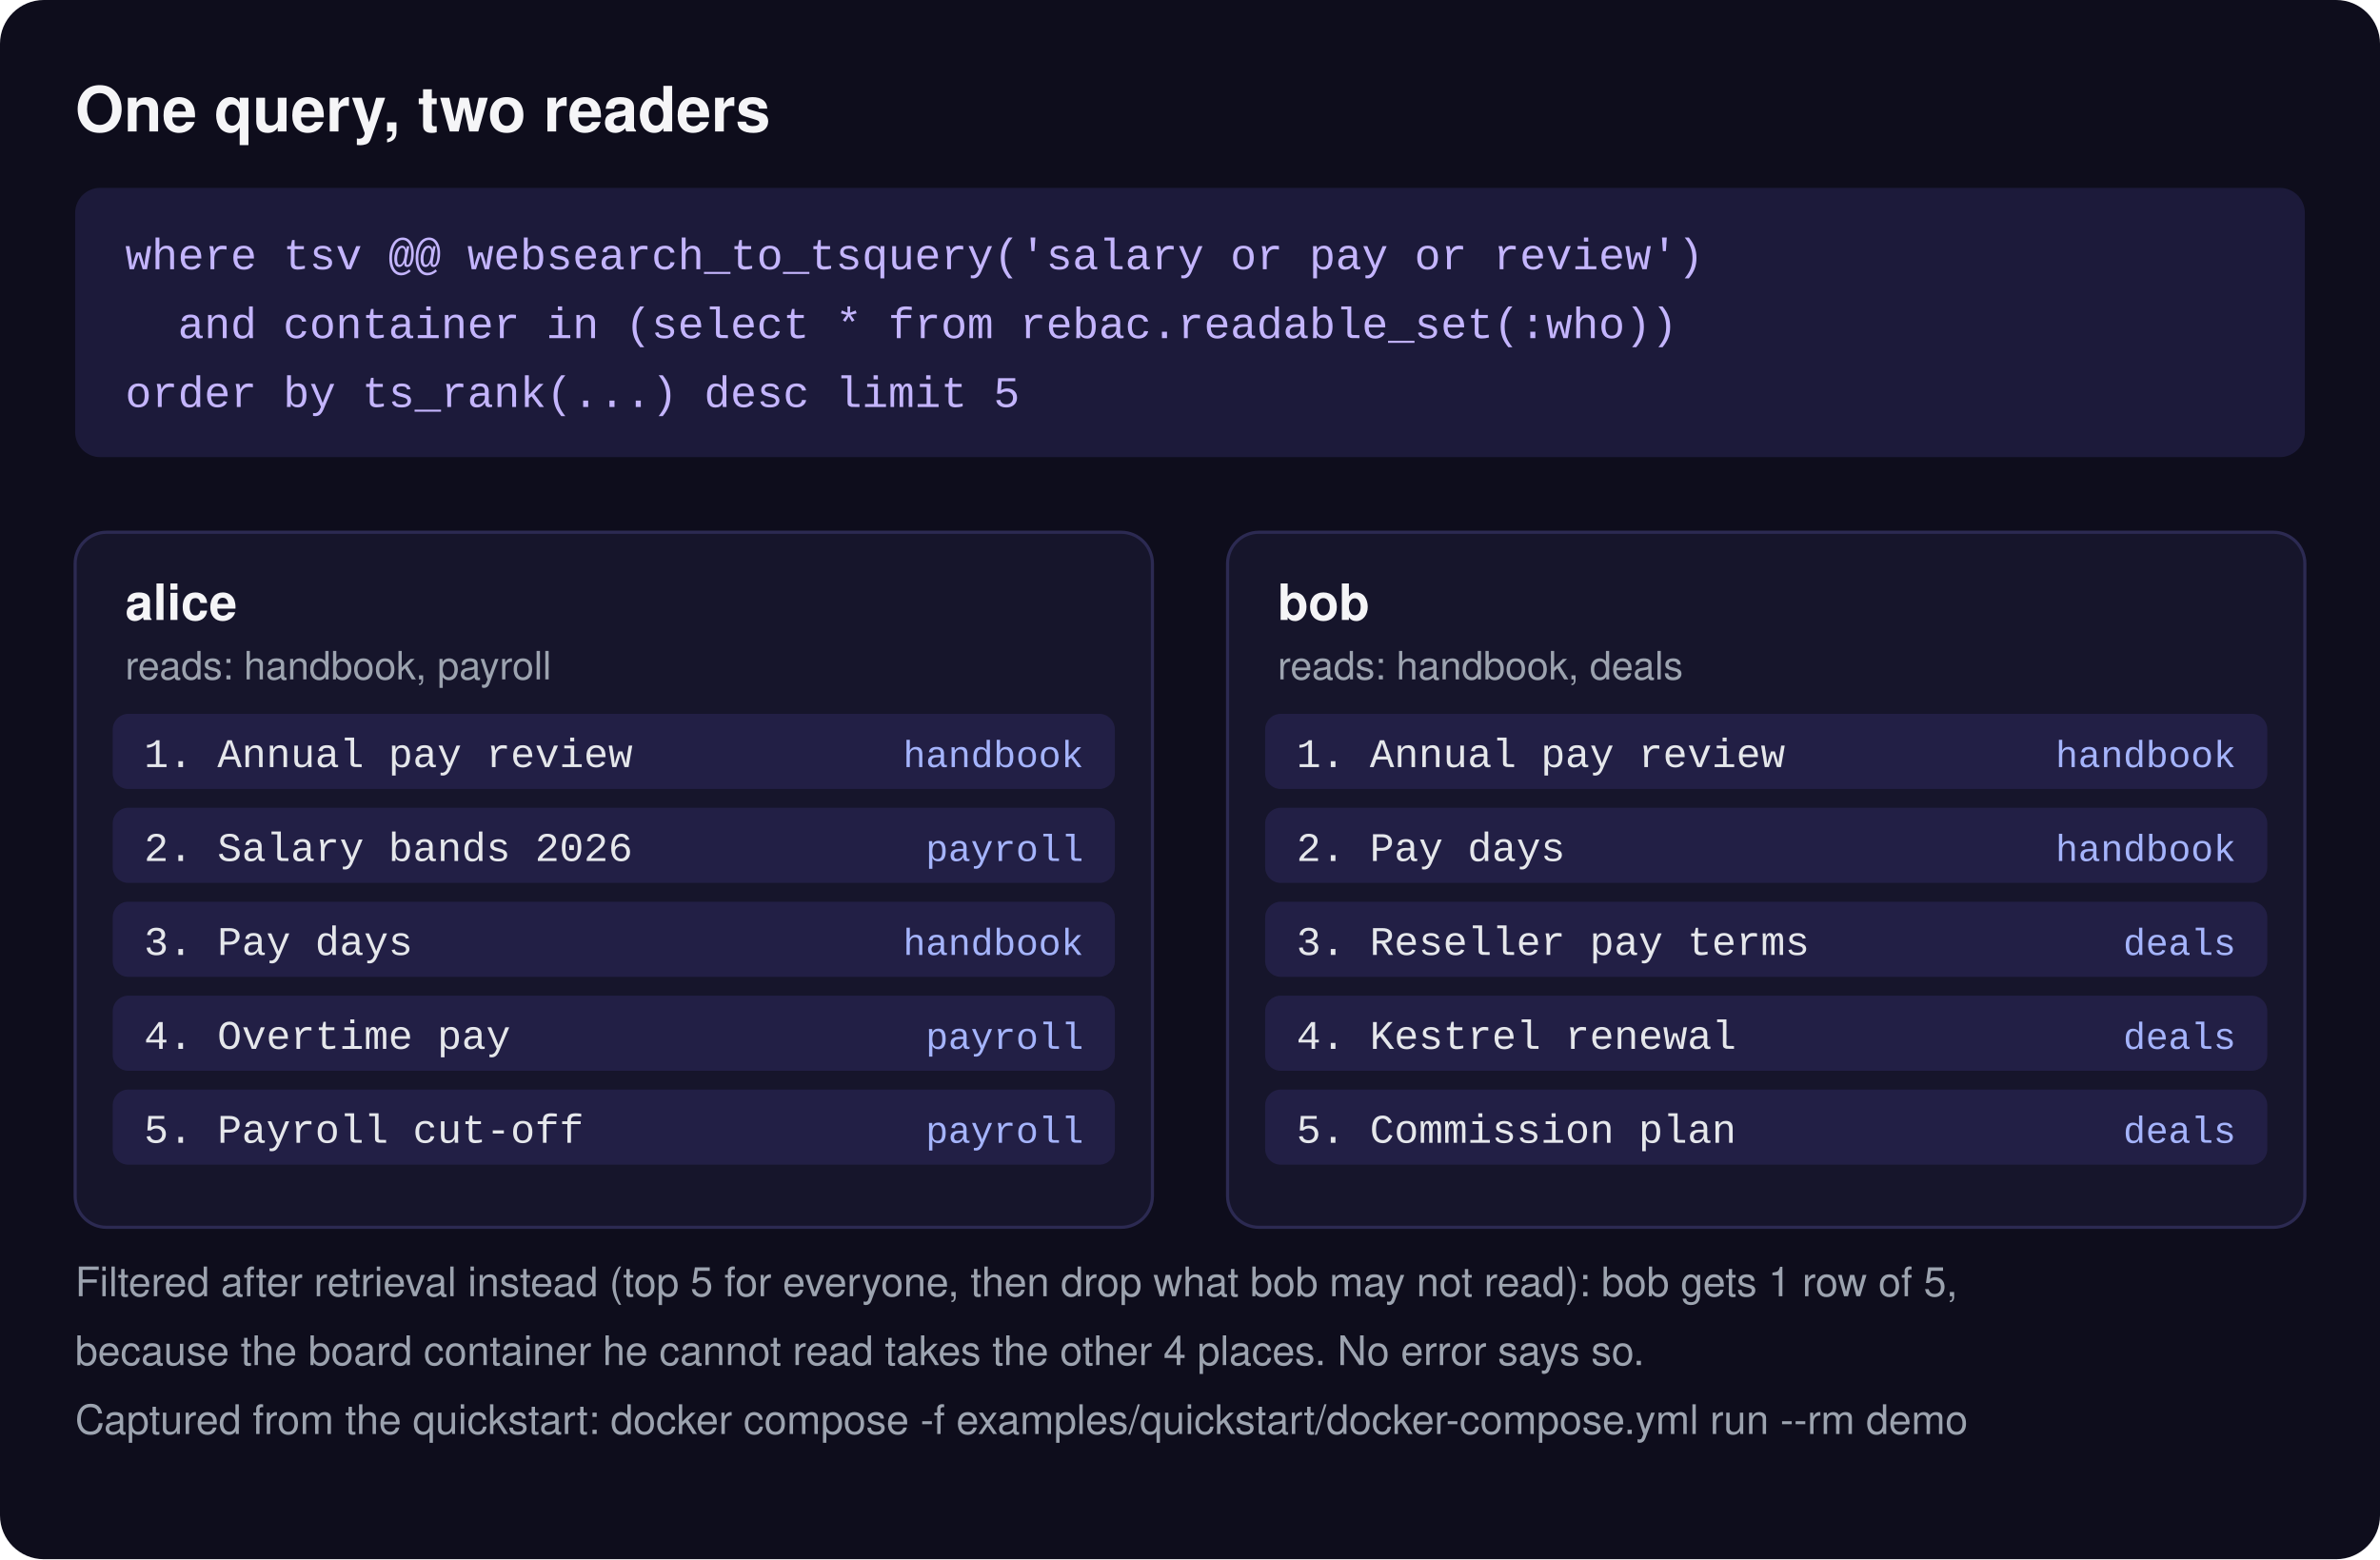
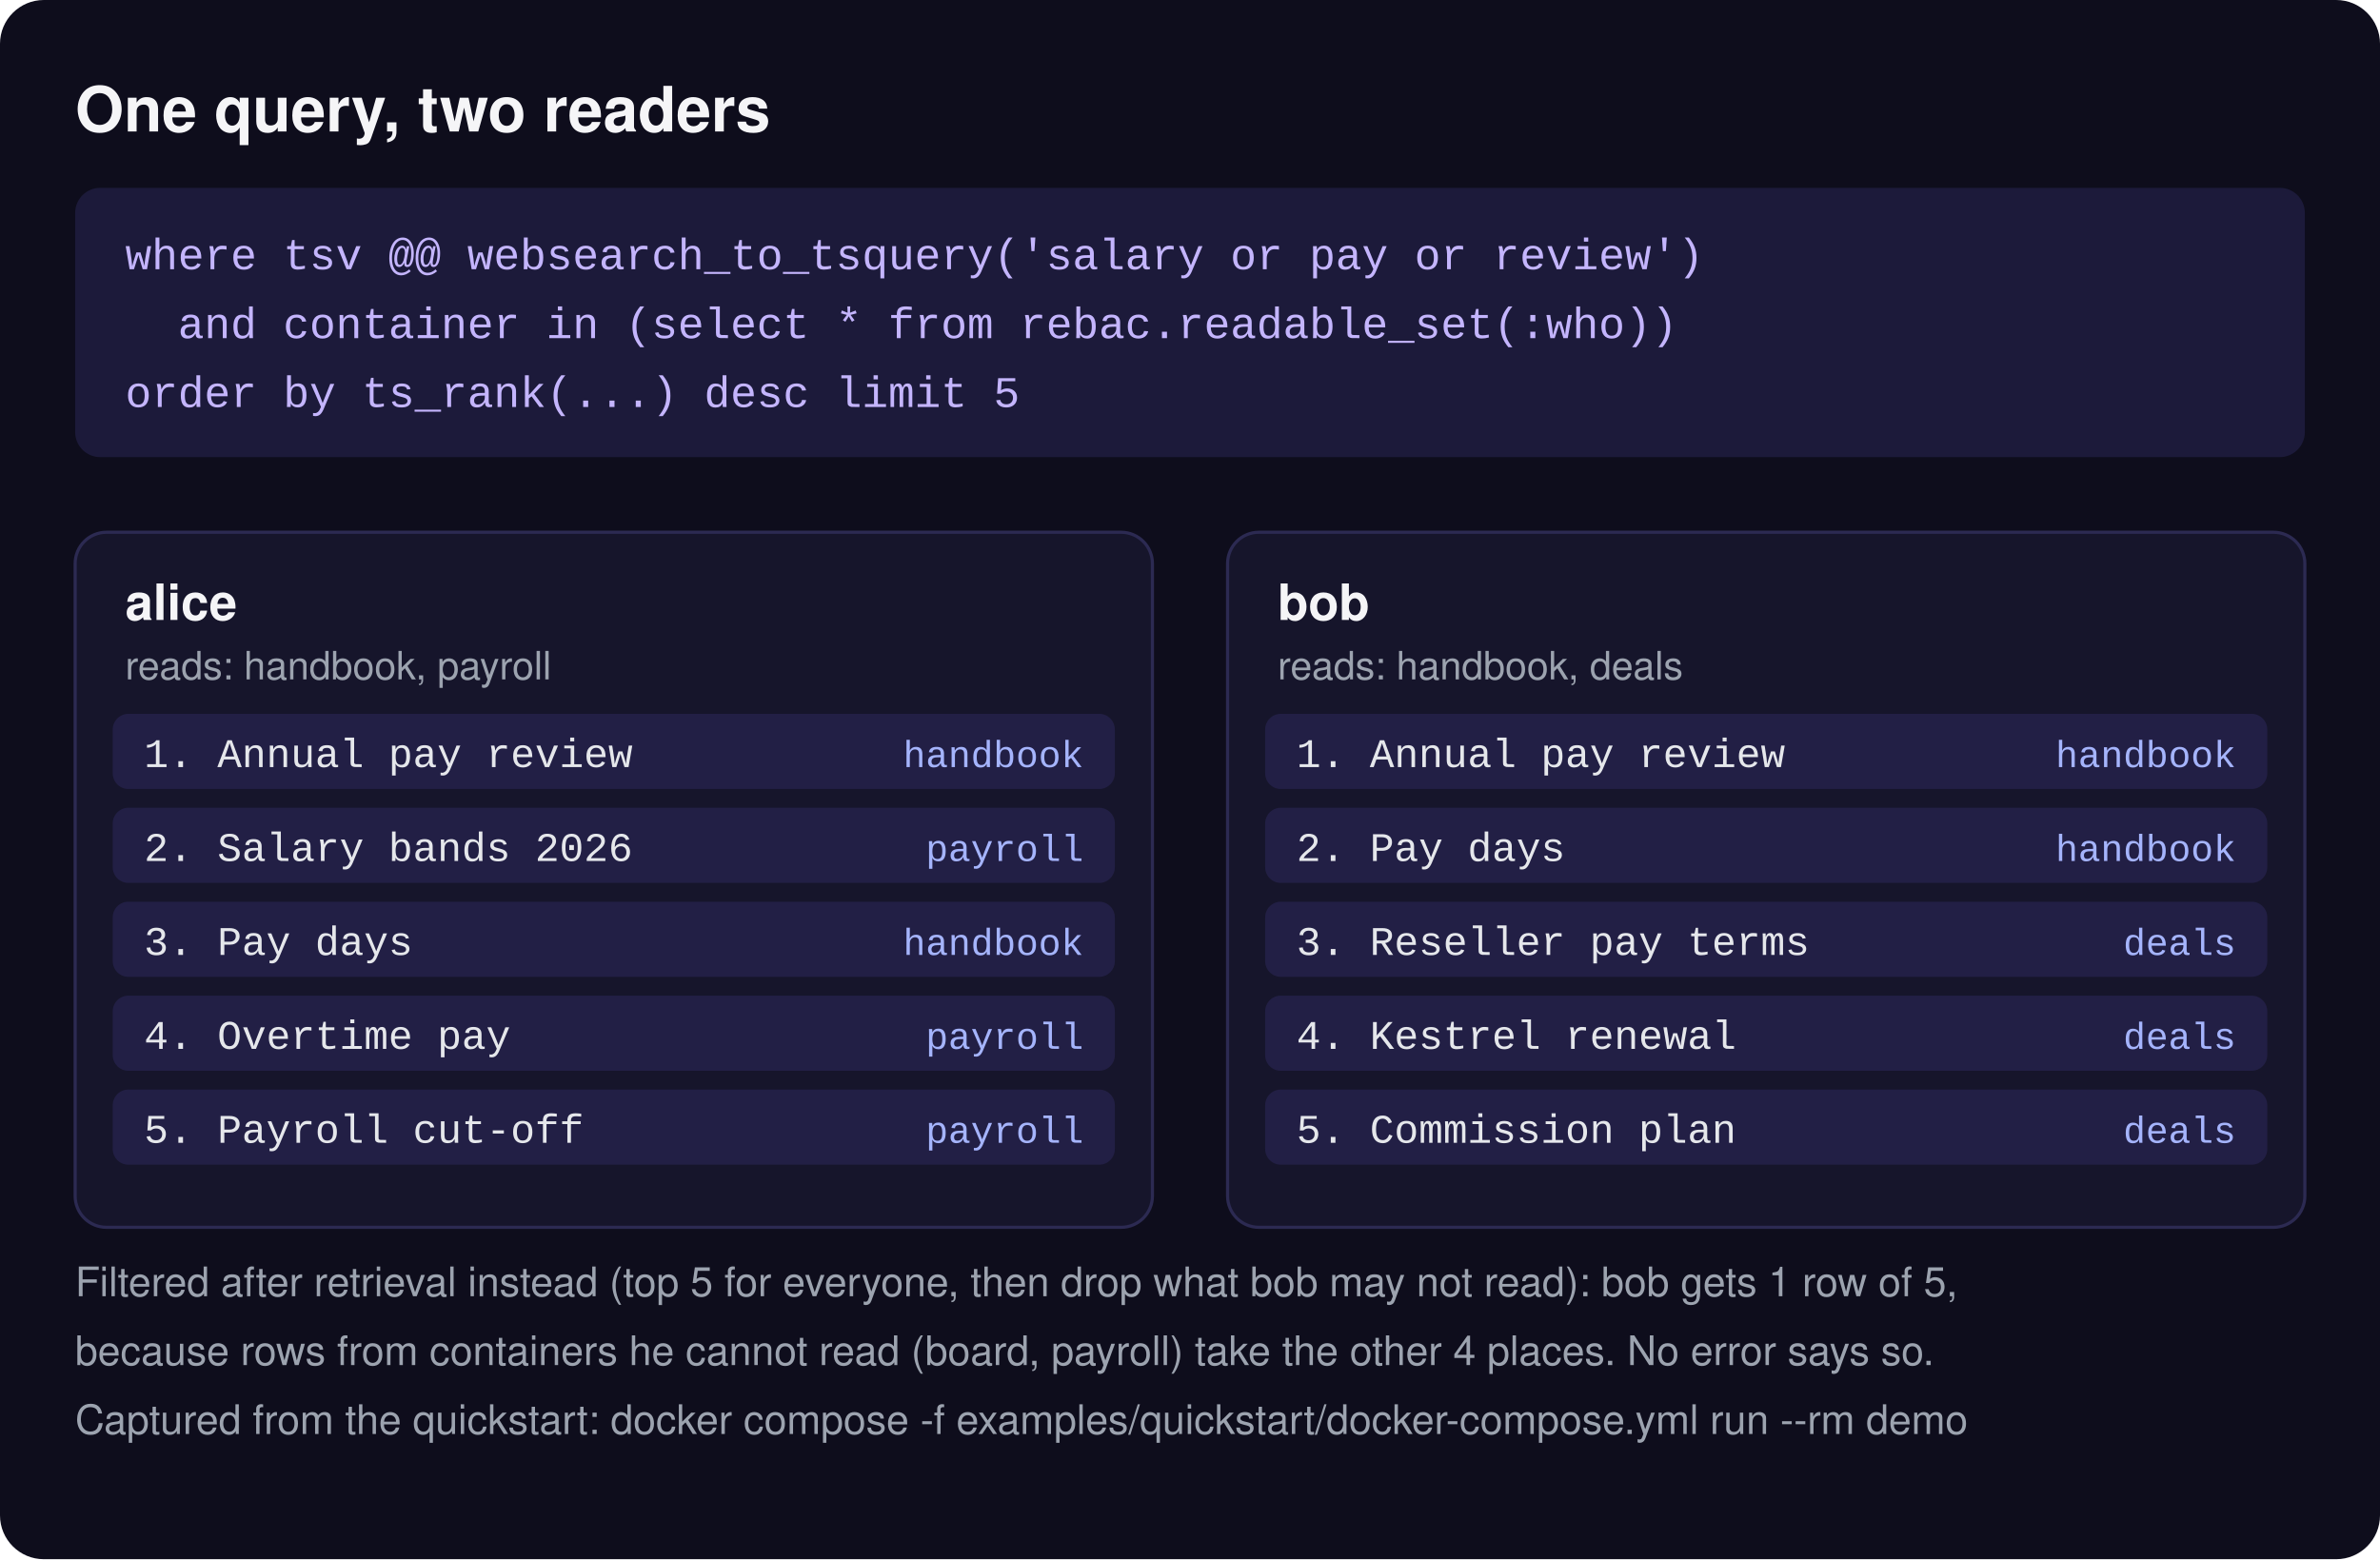
<svg xmlns="http://www.w3.org/2000/svg" width="760" height="498" viewBox="0 0 760 498" role="img" aria-label="The same query as two people: alice gets five rows from handbook and payroll, bob five from handbook and deals. Filtered after retrieval instead, bob would get one row of five.">
  <rect width="760" height="498" rx="14" fill="#0e0d1c" />
  <text x="24" y="42" fill="#f5f5f7" font-family="-apple-system, BlinkMacSystemFont, 'Segoe UI', Helvetica, Arial, sans-serif" font-size="20" font-weight="600">One query, two readers</text>
  <rect x="24" y="60" width="712" height="86" rx="8" fill="#1c1a3a" />
  <text x="40" y="86" fill="#c4b5fd" font-family="ui-monospace, SFMono-Regular, Menlo, Consolas, 'Liberation Mono', monospace" font-size="14" xml:space="preserve">where tsv @@ websearch_to_tsquery('salary or pay or review')</text>
  <text x="40" y="108" fill="#c4b5fd" font-family="ui-monospace, SFMono-Regular, Menlo, Consolas, 'Liberation Mono', monospace" font-size="14" xml:space="preserve">  and container in (select * from rebac.readable_set(:who))</text>
  <text x="40" y="130" fill="#c4b5fd" font-family="ui-monospace, SFMono-Regular, Menlo, Consolas, 'Liberation Mono', monospace" font-size="14" xml:space="preserve">order by ts_rank(...) desc limit 5</text>
  <rect x="24" y="170" width="344" height="222" rx="10" fill="#16152b" stroke="#2c2a52" />
  <text x="40" y="198" fill="#f5f5f7" font-family="-apple-system, BlinkMacSystemFont, 'Segoe UI', Helvetica, Arial, sans-serif" font-size="16" font-weight="600">alice</text>
  <text x="40" y="217" fill="#9ca3af" font-family="-apple-system, BlinkMacSystemFont, 'Segoe UI', Helvetica, Arial, sans-serif" font-size="12.5">reads: handbook, payroll</text>
  <rect x="36" y="228" width="320" height="24" rx="5" fill="#221f45" />
  <text x="46" y="245" fill="#e5e7eb" font-family="ui-monospace, SFMono-Regular, Menlo, Consolas, 'Liberation Mono', monospace" font-size="13" xml:space="preserve">1. Annual pay review</text>
  <text x="346" y="245" fill="#a5b4fc" font-family="ui-monospace, SFMono-Regular, Menlo, Consolas, 'Liberation Mono', monospace" font-size="12" text-anchor="end">handbook</text>
  <rect x="36" y="258" width="320" height="24" rx="5" fill="#221f45" />
  <text x="46" y="275" fill="#e5e7eb" font-family="ui-monospace, SFMono-Regular, Menlo, Consolas, 'Liberation Mono', monospace" font-size="13" xml:space="preserve">2. Salary bands 2026</text>
  <text x="346" y="275" fill="#a5b4fc" font-family="ui-monospace, SFMono-Regular, Menlo, Consolas, 'Liberation Mono', monospace" font-size="12" text-anchor="end">payroll</text>
  <rect x="36" y="288" width="320" height="24" rx="5" fill="#221f45" />
  <text x="46" y="305" fill="#e5e7eb" font-family="ui-monospace, SFMono-Regular, Menlo, Consolas, 'Liberation Mono', monospace" font-size="13" xml:space="preserve">3. Pay days</text>
  <text x="346" y="305" fill="#a5b4fc" font-family="ui-monospace, SFMono-Regular, Menlo, Consolas, 'Liberation Mono', monospace" font-size="12" text-anchor="end">handbook</text>
  <rect x="36" y="318" width="320" height="24" rx="5" fill="#221f45" />
  <text x="46" y="335" fill="#e5e7eb" font-family="ui-monospace, SFMono-Regular, Menlo, Consolas, 'Liberation Mono', monospace" font-size="13" xml:space="preserve">4. Overtime pay</text>
  <text x="346" y="335" fill="#a5b4fc" font-family="ui-monospace, SFMono-Regular, Menlo, Consolas, 'Liberation Mono', monospace" font-size="12" text-anchor="end">payroll</text>
  <rect x="36" y="348" width="320" height="24" rx="5" fill="#221f45" />
  <text x="46" y="365" fill="#e5e7eb" font-family="ui-monospace, SFMono-Regular, Menlo, Consolas, 'Liberation Mono', monospace" font-size="13" xml:space="preserve">5. Payroll cut-off</text>
  <text x="346" y="365" fill="#a5b4fc" font-family="ui-monospace, SFMono-Regular, Menlo, Consolas, 'Liberation Mono', monospace" font-size="12" text-anchor="end">payroll</text>
  <rect x="392" y="170" width="344" height="222" rx="10" fill="#16152b" stroke="#2c2a52" />
  <text x="408" y="198" fill="#f5f5f7" font-family="-apple-system, BlinkMacSystemFont, 'Segoe UI', Helvetica, Arial, sans-serif" font-size="16" font-weight="600">bob</text>
  <text x="408" y="217" fill="#9ca3af" font-family="-apple-system, BlinkMacSystemFont, 'Segoe UI', Helvetica, Arial, sans-serif" font-size="12.5">reads: handbook, deals</text>
  <rect x="404" y="228" width="320" height="24" rx="5" fill="#221f45" />
  <text x="414" y="245" fill="#e5e7eb" font-family="ui-monospace, SFMono-Regular, Menlo, Consolas, 'Liberation Mono', monospace" font-size="13" xml:space="preserve">1. Annual pay review</text>
  <text x="714" y="245" fill="#a5b4fc" font-family="ui-monospace, SFMono-Regular, Menlo, Consolas, 'Liberation Mono', monospace" font-size="12" text-anchor="end">handbook</text>
  <rect x="404" y="258" width="320" height="24" rx="5" fill="#221f45" />
  <text x="414" y="275" fill="#e5e7eb" font-family="ui-monospace, SFMono-Regular, Menlo, Consolas, 'Liberation Mono', monospace" font-size="13" xml:space="preserve">2. Pay days</text>
  <text x="714" y="275" fill="#a5b4fc" font-family="ui-monospace, SFMono-Regular, Menlo, Consolas, 'Liberation Mono', monospace" font-size="12" text-anchor="end">handbook</text>
  <rect x="404" y="288" width="320" height="24" rx="5" fill="#221f45" />
  <text x="414" y="305" fill="#e5e7eb" font-family="ui-monospace, SFMono-Regular, Menlo, Consolas, 'Liberation Mono', monospace" font-size="13" xml:space="preserve">3. Reseller pay terms</text>
  <text x="714" y="305" fill="#a5b4fc" font-family="ui-monospace, SFMono-Regular, Menlo, Consolas, 'Liberation Mono', monospace" font-size="12" text-anchor="end">deals</text>
  <rect x="404" y="318" width="320" height="24" rx="5" fill="#221f45" />
  <text x="414" y="335" fill="#e5e7eb" font-family="ui-monospace, SFMono-Regular, Menlo, Consolas, 'Liberation Mono', monospace" font-size="13" xml:space="preserve">4. Kestrel renewal</text>
  <text x="714" y="335" fill="#a5b4fc" font-family="ui-monospace, SFMono-Regular, Menlo, Consolas, 'Liberation Mono', monospace" font-size="12" text-anchor="end">deals</text>
  <rect x="404" y="348" width="320" height="24" rx="5" fill="#221f45" />
  <text x="414" y="365" fill="#e5e7eb" font-family="ui-monospace, SFMono-Regular, Menlo, Consolas, 'Liberation Mono', monospace" font-size="13" xml:space="preserve">5. Commission plan</text>
  <text x="714" y="365" fill="#a5b4fc" font-family="ui-monospace, SFMono-Regular, Menlo, Consolas, 'Liberation Mono', monospace" font-size="12" text-anchor="end">deals</text>
  <text x="24" y="414" fill="#9ca3af" font-family="-apple-system, BlinkMacSystemFont, 'Segoe UI', Helvetica, Arial, sans-serif" font-size="13">Filtered after retrieval instead (top 5 for everyone, then drop what bob may not read): bob gets 1 row of 5,</text>
-   <text x="24" y="436" fill="#9ca3af" font-family="-apple-system, BlinkMacSystemFont, 'Segoe UI', Helvetica, Arial, sans-serif" font-size="13">because the board container he cannot read takes the other 4 places. No error says so.</text>
+   <text x="24" y="436" fill="#9ca3af" font-family="-apple-system, BlinkMacSystemFont, 'Segoe UI', Helvetica, Arial, sans-serif" font-size="13">because rows from containers he cannot read (board, payroll) take the other 4 places. No error says so.</text>
  <text x="24" y="458" fill="#9ca3af" font-family="-apple-system, BlinkMacSystemFont, 'Segoe UI', Helvetica, Arial, sans-serif" font-size="13">Captured from the quickstart: docker compose -f examples/quickstart/docker-compose.yml run --rm demo</text>
</svg>
